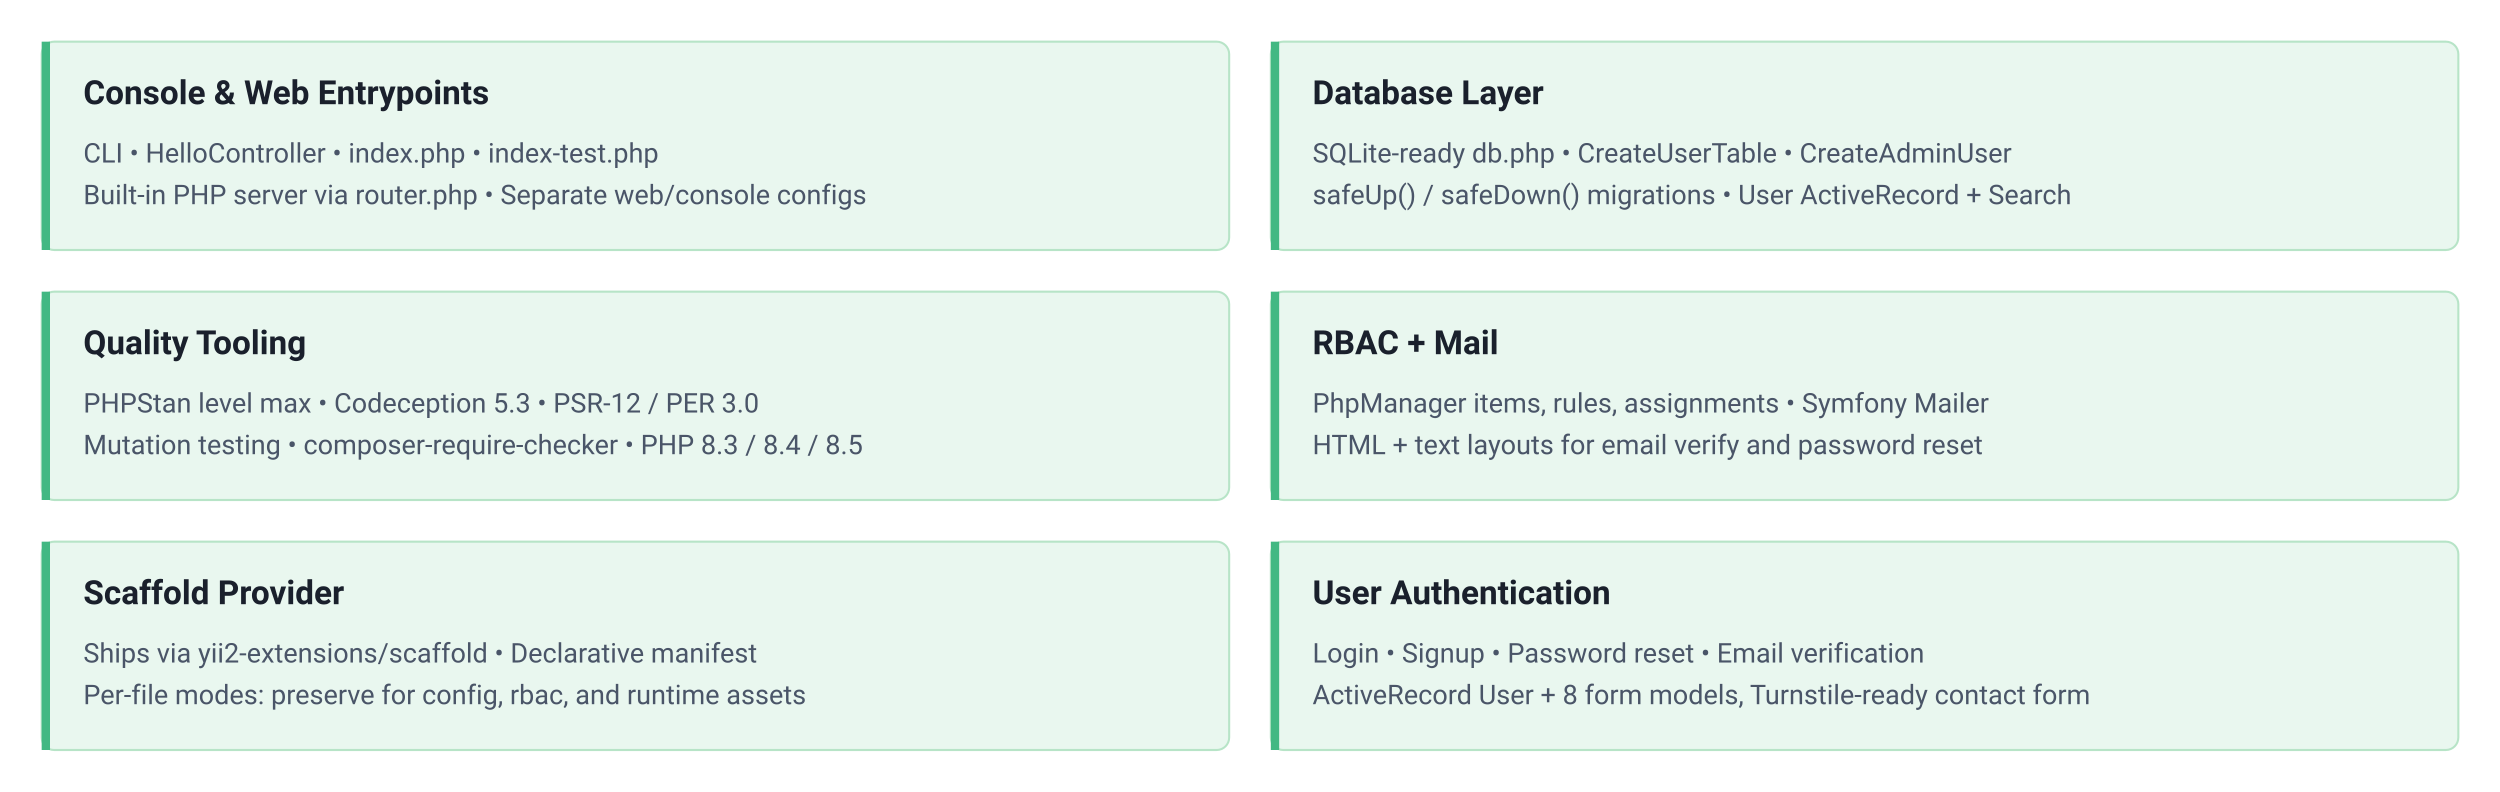
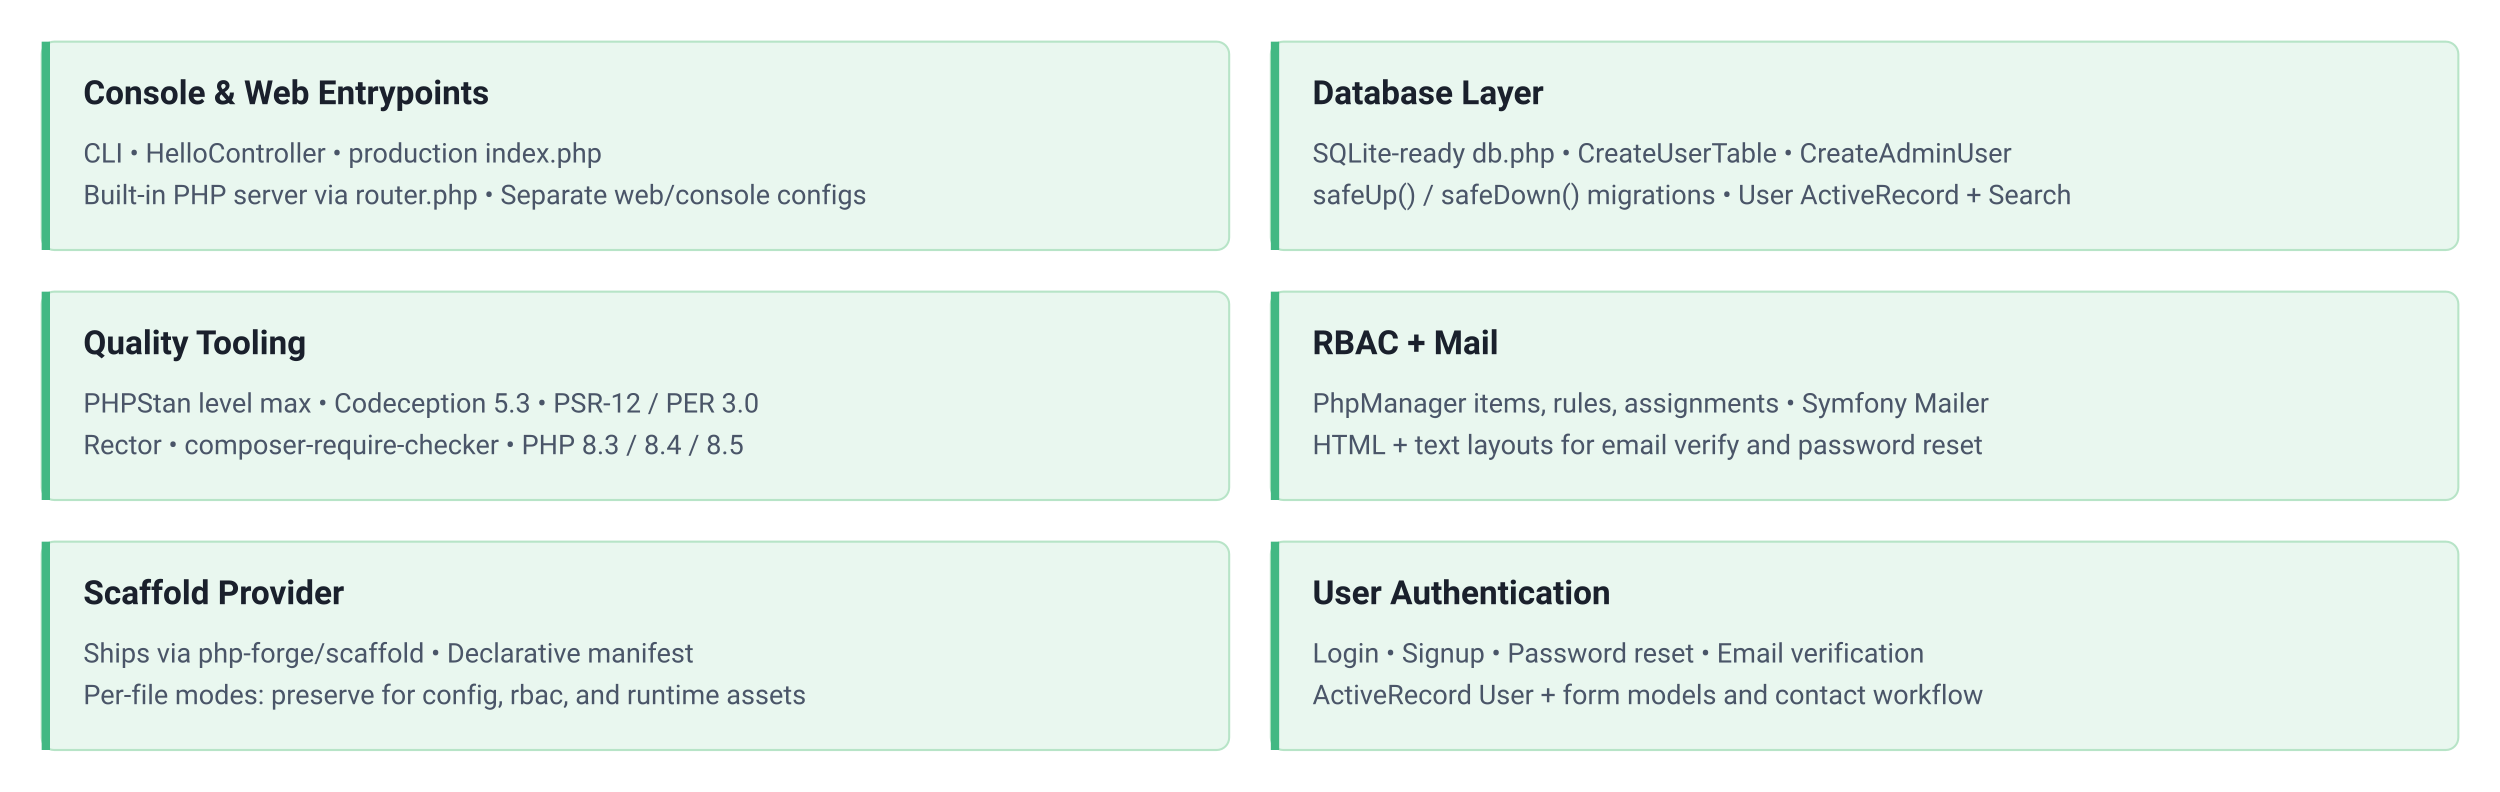
<svg xmlns="http://www.w3.org/2000/svg" viewBox="0 0 1200 380" width="100%" height="340">
  <style>
        text { font-family: -apple-system, BlinkMacSystemFont, "Segoe UI", Roboto, Helvetica, Arial, sans-serif; }
        .box-bg { fill: #e9f7ef; stroke: #b7e4c7; stroke-width: 1; }
        .title { font-weight: 700; font-size: 16px; fill: #1a202c; }
        .content { font-size: 13px; fill: #4a5568; }
    </style>
  <g>
    <rect class="box-bg" x="20" y="20" width="570" height="100" rx="6" />
    <rect x="20" y="20" width="4" height="100" fill="#42b883" />
    <text class="title" x="40" y="50">Console &amp; Web Entrypoints</text>
-     <text class="content" x="40" y="78">CLI • HelloController • index.php • index-test.php</text>
+     <text class="content" x="40" y="78">CLI • HelloController • production index.php</text>
    <text class="content" x="40" y="98">Built-in PHP server via router.php • Separate web/console configs</text>
  </g>
  <g>
    <rect class="box-bg" x="610" y="20" width="570" height="100" rx="6" />
    <rect x="610" y="20" width="4" height="100" fill="#42b883" />
    <text class="title" x="630" y="50">Database Layer</text>
    <text class="content" x="630" y="78">SQLite-ready db.php • CreateUserTable • CreateAdminUser</text>
    <text class="content" x="630" y="98">safeUp() / safeDown() migrations • User ActiveRecord + Search</text>
  </g>
  <g>
    <rect class="box-bg" x="20" y="140" width="570" height="100" rx="6" />
    <rect x="20" y="140" width="4" height="100" fill="#42b883" />
    <text class="title" x="40" y="170">Quality Tooling</text>
    <text class="content" x="40" y="198">PHPStan level max • Codeception 5.3 • PSR-12 / PER 3.0</text>
-     <text class="content" x="40" y="218">Mutation testing • composer-require-checker • PHP 8.3 / 8.4 / 8.5</text>
+     <text class="content" x="40" y="218">Rector • composer-require-checker • PHP 8.3 / 8.4 / 8.5</text>
  </g>
  <g>
    <rect class="box-bg" x="610" y="140" width="570" height="100" rx="6" />
    <rect x="610" y="140" width="4" height="100" fill="#42b883" />
    <text class="title" x="630" y="170">RBAC + Mail</text>
    <text class="content" x="630" y="198">PhpManager items, rules, assignments • Symfony Mailer</text>
    <text class="content" x="630" y="218">HTML + text layouts for email verify and password reset</text>
  </g>
  <g>
    <rect class="box-bg" x="20" y="260" width="570" height="100" rx="6" />
    <rect x="20" y="260" width="4" height="100" fill="#42b883" />
    <text class="title" x="40" y="290">Scaffold Provider</text>
-     <text class="content" x="40" y="318">Ships via yii2-extensions/scaffold • Declarative manifest</text>
+     <text class="content" x="40" y="318">Ships via php-forge/scaffold • Declarative manifest</text>
    <text class="content" x="40" y="338">Per-file modes: preserve for config, rbac, and runtime assets</text>
  </g>
  <g>
    <rect class="box-bg" x="610" y="260" width="570" height="100" rx="6" />
    <rect x="610" y="260" width="4" height="100" fill="#42b883" />
    <text class="title" x="630" y="290">User Authentication</text>
    <text class="content" x="630" y="318">Login • Signup • Password reset • Email verification</text>
-     <text class="content" x="630" y="338">ActiveRecord User + 8 form models, Turnstile-ready contact form</text>
+     <text class="content" x="630" y="338">ActiveRecord User + form models and contact workflow</text>
  </g>
</svg>
